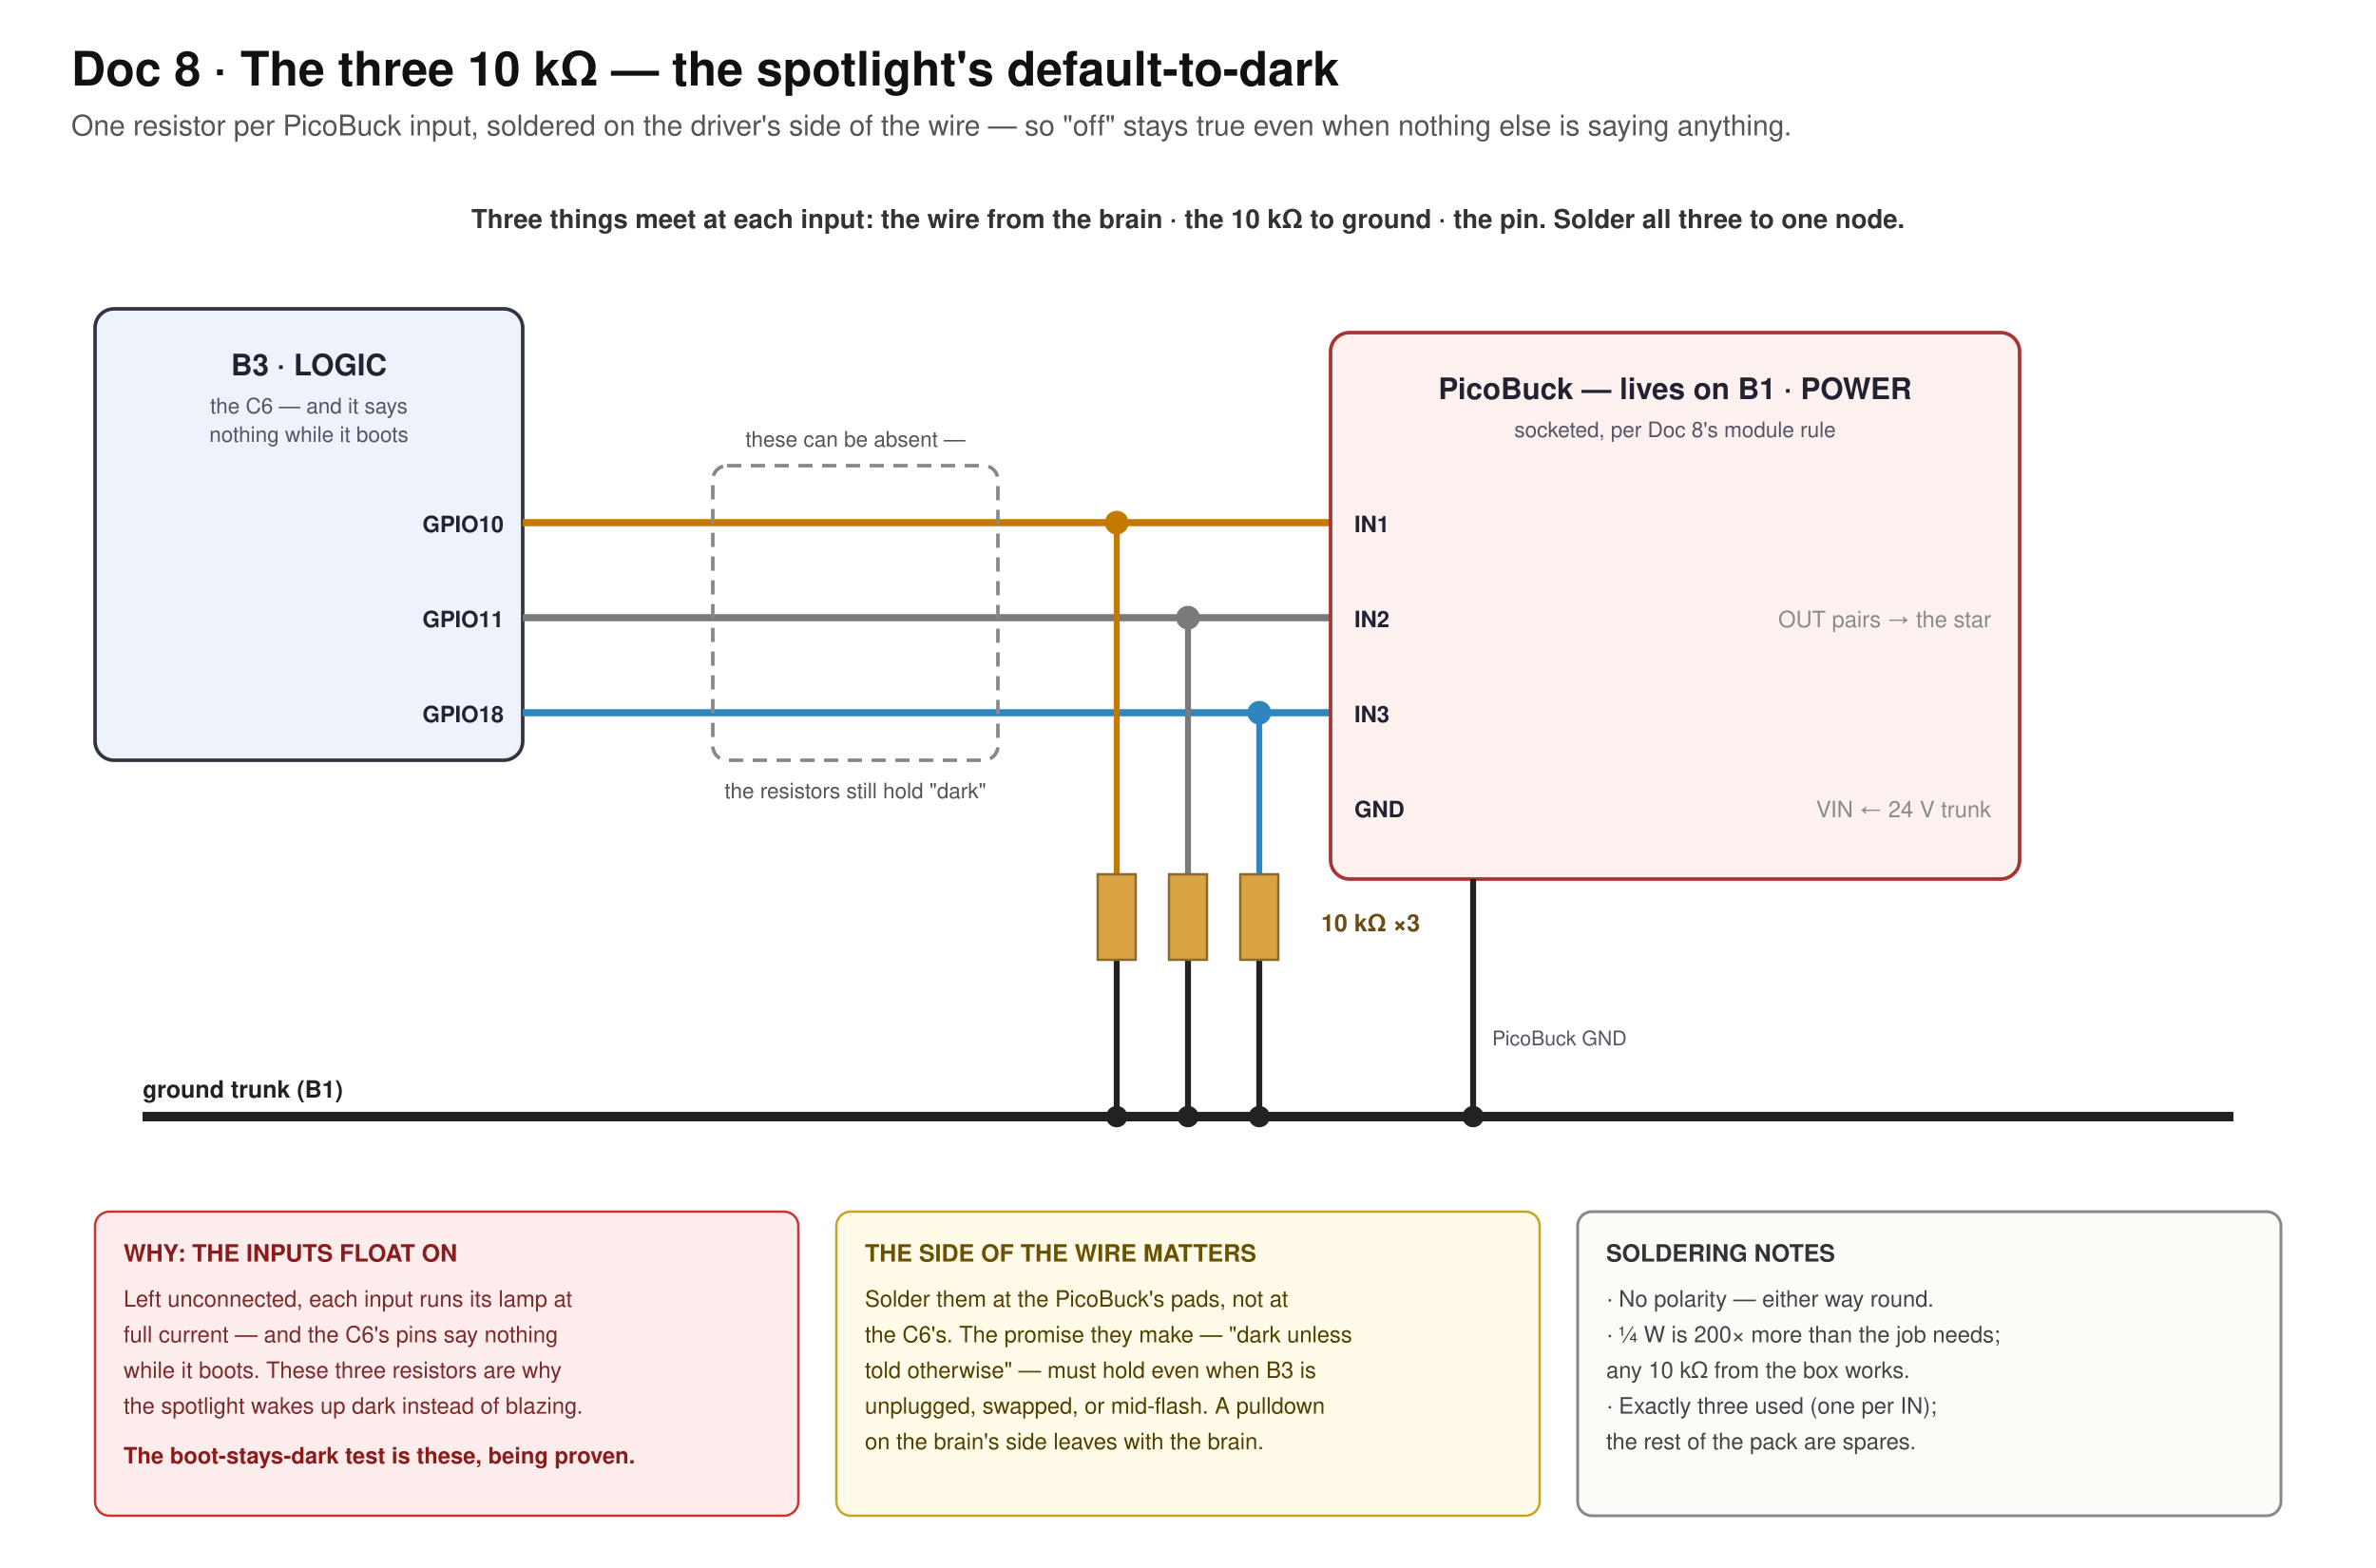
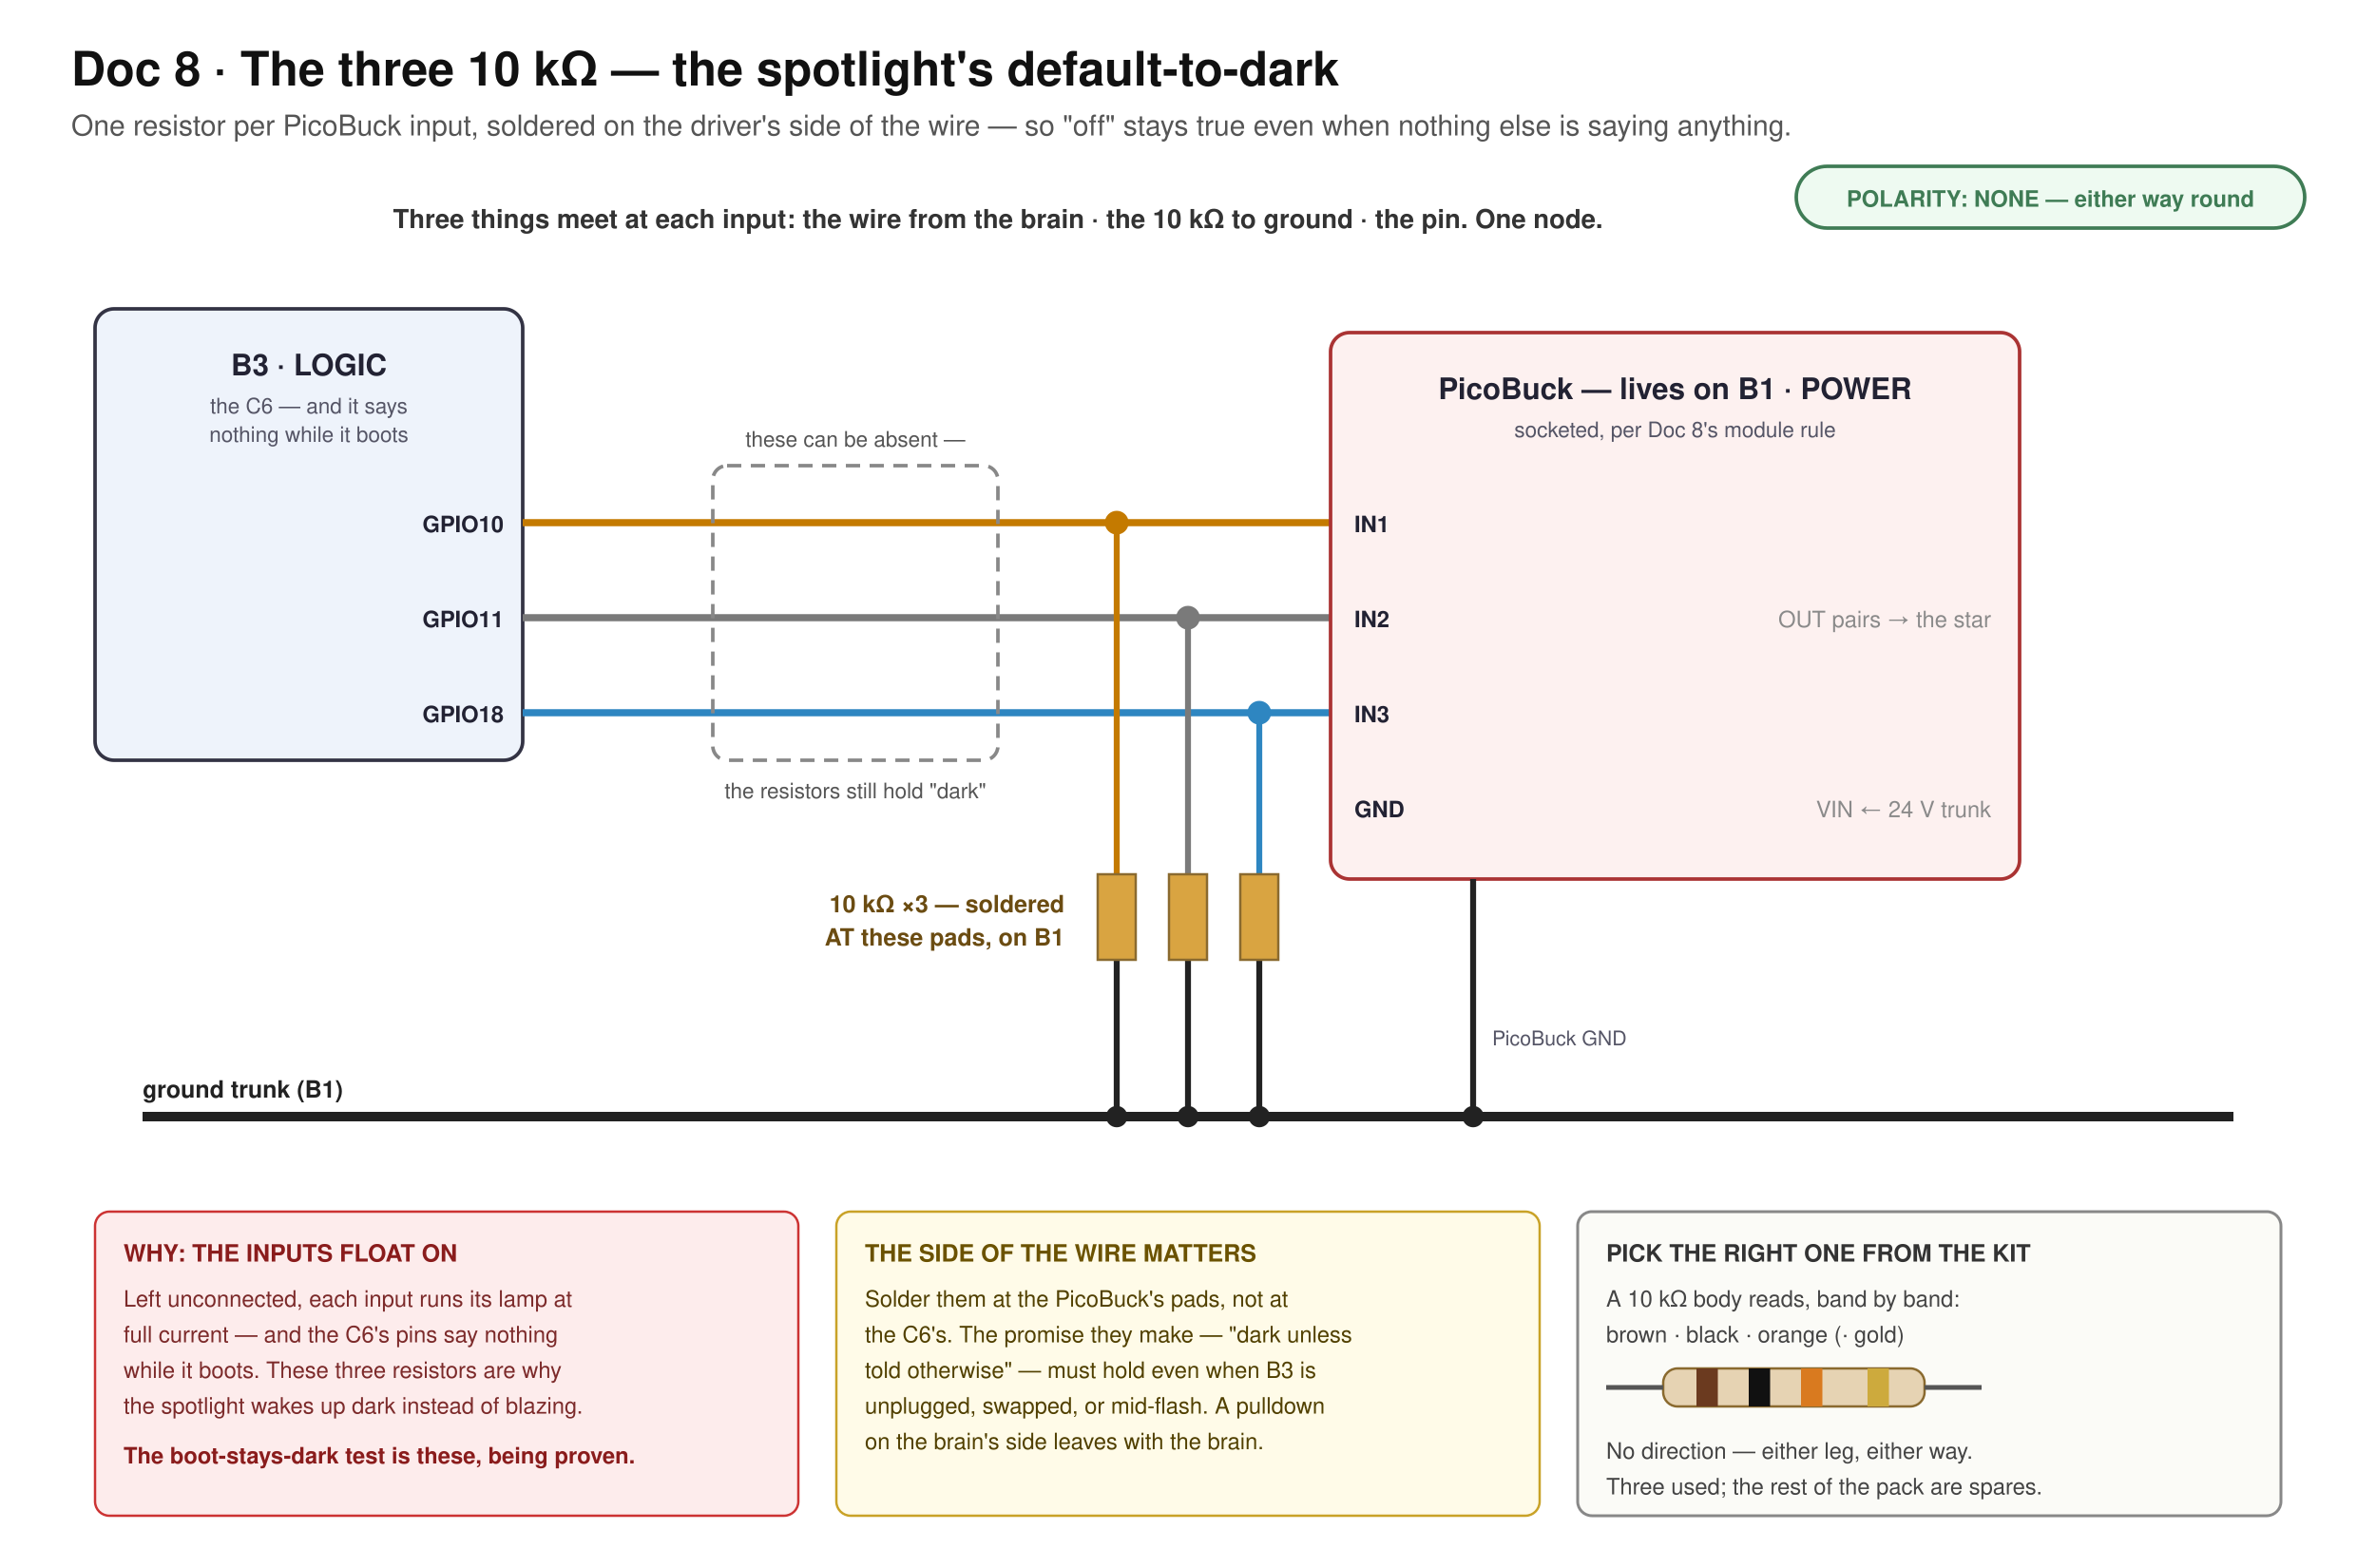
<svg xmlns="http://www.w3.org/2000/svg" viewBox="0 0 1000 660" font-family="Helvetica, Arial, sans-serif">
  <rect x="0" y="0" width="1000" height="660" fill="#ffffff" />
  <text x="30" y="36" font-size="20" font-weight="bold" fill="#111">Doc 8 · The three 10 kΩ — the spotlight's default-to-dark</text>
  <text x="30" y="57" font-size="12" fill="#555">One resistor per PicoBuck input, soldered on the driver's side of the wire — so "off" stays true even when nothing else is saying anything.</text>
-   <text x="500" y="96" font-size="11" font-weight="bold" text-anchor="middle" fill="#333">Three things meet at each input: the wire from the brain · the 10 kΩ to ground · the pin. Solder all three to one node.</text>
+   <rect x="756" y="70" width="214" height="26" fill="#eefaf1" stroke="#3f7c55" stroke-width="1.5" rx="13" />
+   <text x="863" y="87" font-size="9.5" font-weight="bold" text-anchor="middle" fill="#3f7c55">POLARITY: NONE — either way round</text>
+   <text x="420" y="96" font-size="11" font-weight="bold" text-anchor="middle" fill="#333">Three things meet at each input: the wire from the brain · the 10 kΩ to ground · the pin. One node.</text>
  <rect x="40" y="130" width="180" height="190" fill="#eef3fb" stroke="#334" stroke-width="1.5" rx="8" />
  <text x="130" y="158" font-size="12.5" font-weight="bold" text-anchor="middle" fill="#223">B3 · LOGIC</text>
  <text x="130" y="174" font-size="9" text-anchor="middle" fill="#556">the C6 — and it says</text>
  <text x="130" y="186" font-size="9" text-anchor="middle" fill="#556">nothing while it boots</text>
  <g font-size="9.5" font-weight="bold" fill="#223" text-anchor="end">
    <text x="212" y="224">GPIO10</text>
    <text x="212" y="264">GPIO11</text>
    <text x="212" y="304">GPIO18</text>
  </g>
  <g stroke-width="3" fill="none">
    <line x1="220" y1="220" x2="560" y2="220" stroke="#c47a00" />
    <line x1="220" y1="260" x2="560" y2="260" stroke="#7a7a7a" />
    <line x1="220" y1="300" x2="560" y2="300" stroke="#2e86c1" />
  </g>
  <rect x="300" y="196" width="120" height="124" fill="none" stroke="#888" stroke-width="1.5" stroke-dasharray="6 4" rx="6" />
  <text x="360" y="188" font-size="9" text-anchor="middle" fill="#555">these can be absent —</text>
  <text x="360" y="336" font-size="9" text-anchor="middle" fill="#555">the resistors still hold "dark"</text>
  <g>
    <circle cx="470" cy="220" r="5" fill="#c47a00" />
    <circle cx="500" cy="260" r="5" fill="#7a7a7a" />
    <circle cx="530" cy="300" r="5" fill="#2e86c1" />
  </g>
  <g stroke-width="2.5">
    <line x1="470" y1="220" x2="470" y2="368" stroke="#c47a00" />
    <line x1="500" y1="260" x2="500" y2="368" stroke="#7a7a7a" />
    <line x1="530" y1="300" x2="530" y2="368" stroke="#2e86c1" />
    <line x1="470" y1="404" x2="470" y2="470" stroke="#222" />
    <line x1="500" y1="404" x2="500" y2="470" stroke="#222" />
    <line x1="530" y1="404" x2="530" y2="470" stroke="#222" />
  </g>
  <g fill="#d9a441" stroke="#8a6a2f" stroke-width="1">
    <rect x="462" y="368" width="16" height="36" />
    <rect x="492" y="368" width="16" height="36" />
    <rect x="522" y="368" width="16" height="36" />
  </g>
-   <text x="556" y="392" font-size="10" font-weight="bold" fill="#6b4c12">10 kΩ ×3</text>
+   <text x="448" y="384" font-size="10" font-weight="bold" text-anchor="end" fill="#6b4c12">10 kΩ ×3 — soldered</text>
+   <text x="448" y="398" font-size="10" font-weight="bold" text-anchor="end" fill="#6b4c12">AT these pads, on B1</text>
  <rect x="560" y="140" width="290" height="230" fill="#fdf1f0" stroke="#a33" stroke-width="1.5" rx="8" />
  <text x="705" y="168" font-size="12.5" font-weight="bold" text-anchor="middle" fill="#223">PicoBuck — lives on B1 · POWER</text>
  <text x="705" y="184" font-size="9" text-anchor="middle" fill="#556">socketed, per Doc 8's module rule</text>
  <g font-size="9.5" font-weight="bold" fill="#223">
    <text x="570" y="224">IN1</text>
    <text x="570" y="264">IN2</text>
    <text x="570" y="304">IN3</text>
    <text x="570" y="344">GND</text>
  </g>
  <text x="838" y="264" font-size="9.5" text-anchor="end" fill="#8a8a8a">OUT pairs → the star</text>
  <text x="838" y="344" font-size="9.5" text-anchor="end" fill="#8a8a8a">VIN ← 24 V trunk</text>
  <line x1="60" y1="470" x2="940" y2="470" stroke="#222" stroke-width="4" />
  <g fill="#222">
    <circle cx="470" cy="470" r="4.5" />
    <circle cx="500" cy="470" r="4.5" />
    <circle cx="530" cy="470" r="4.5" />
  </g>
  <text x="60" y="462" font-size="10" font-weight="bold" fill="#222">ground trunk (B1)</text>
  <line x1="620" y1="370" x2="620" y2="470" stroke="#222" stroke-width="2.5" />
  <circle cx="620" cy="470" r="4.5" fill="#222" />
  <text x="628" y="440" font-size="8.5" fill="#556">PicoBuck GND</text>
  <rect x="40" y="510" width="296" height="128" fill="#fdecec" stroke="#c33" rx="6" />
  <text x="52" y="531" font-size="10" font-weight="bold" fill="#8a1c1c">WHY: THE INPUTS FLOAT ON</text>
  <g font-size="9.5" fill="#7c2a2a">
    <text x="52" y="550">Left unconnected, each input runs its lamp at</text>
    <text x="52" y="565">full current — and the C6's pins say nothing</text>
    <text x="52" y="580">while it boots. These three resistors are why</text>
    <text x="52" y="595">the spotlight wakes up dark instead of blazing.</text>
  </g>
  <text x="52" y="616" font-size="9.5" font-weight="bold" fill="#8a1c1c">The boot-stays-dark test is these, being proven.</text>
  <rect x="352" y="510" width="296" height="128" fill="#fffbe8" stroke="#c9a227" rx="6" />
  <text x="364" y="531" font-size="10" font-weight="bold" fill="#6b5200">THE SIDE OF THE WIRE MATTERS</text>
  <g font-size="9.5" fill="#514000">
    <text x="364" y="550">Solder them at the PicoBuck's pads, not at</text>
    <text x="364" y="565">the C6's. The promise they make — "dark unless</text>
    <text x="364" y="580">told otherwise" — must hold even when B3 is</text>
    <text x="364" y="595">unplugged, swapped, or mid-flash. A pulldown</text>
    <text x="364" y="610">on the brain's side leaves with the brain.</text>
  </g>
  <rect x="664" y="510" width="296" height="128" fill="#fbfbf7" stroke="#888" stroke-width="1.2" rx="6" />
-   <text x="676" y="531" font-size="10" font-weight="bold" fill="#333">SOLDERING NOTES</text>
+   <text x="676" y="531" font-size="10" font-weight="bold" fill="#333">PICK THE RIGHT ONE FROM THE KIT</text>
  <g font-size="9.5" fill="#444">
-     <text x="676" y="550">· No polarity — either way round.</text>
-     <text x="676" y="565">· ¼ W is 200× more than the job needs;</text>
-     <text x="676" y="580">  any 10 kΩ from the box works.</text>
-     <text x="676" y="595">· Exactly three used (one per IN);</text>
-     <text x="676" y="610">  the rest of the pack are spares.</text>
+     <text x="676" y="550">A 10 kΩ body reads, band by band:</text>
+     <text x="676" y="565">brown · black · orange (· gold)</text>
+   </g>
+   <g>
+     <rect x="700" y="576" width="110" height="16" fill="#e6d3b3" stroke="#8a6a2f" rx="6" />
+     <line x1="676" y1="584" x2="700" y2="584" stroke="#555" stroke-width="2" />
+     <line x1="810" y1="584" x2="834" y2="584" stroke="#555" stroke-width="2" />
+     <rect x="714" y="576" width="9" height="16" fill="#6b3a1f" />
+     <rect x="736" y="576" width="9" height="16" fill="#111111" />
+     <rect x="758" y="576" width="9" height="16" fill="#d97a1f" />
+     <rect x="786" y="576" width="9" height="16" fill="#cdaa3d" />
+   </g>
+   <g font-size="9.5" fill="#444">
+     <text x="676" y="614">No direction — either leg, either way.</text>
+     <text x="676" y="629">Three used; the rest of the pack are spares.</text>
  </g>
</svg>
